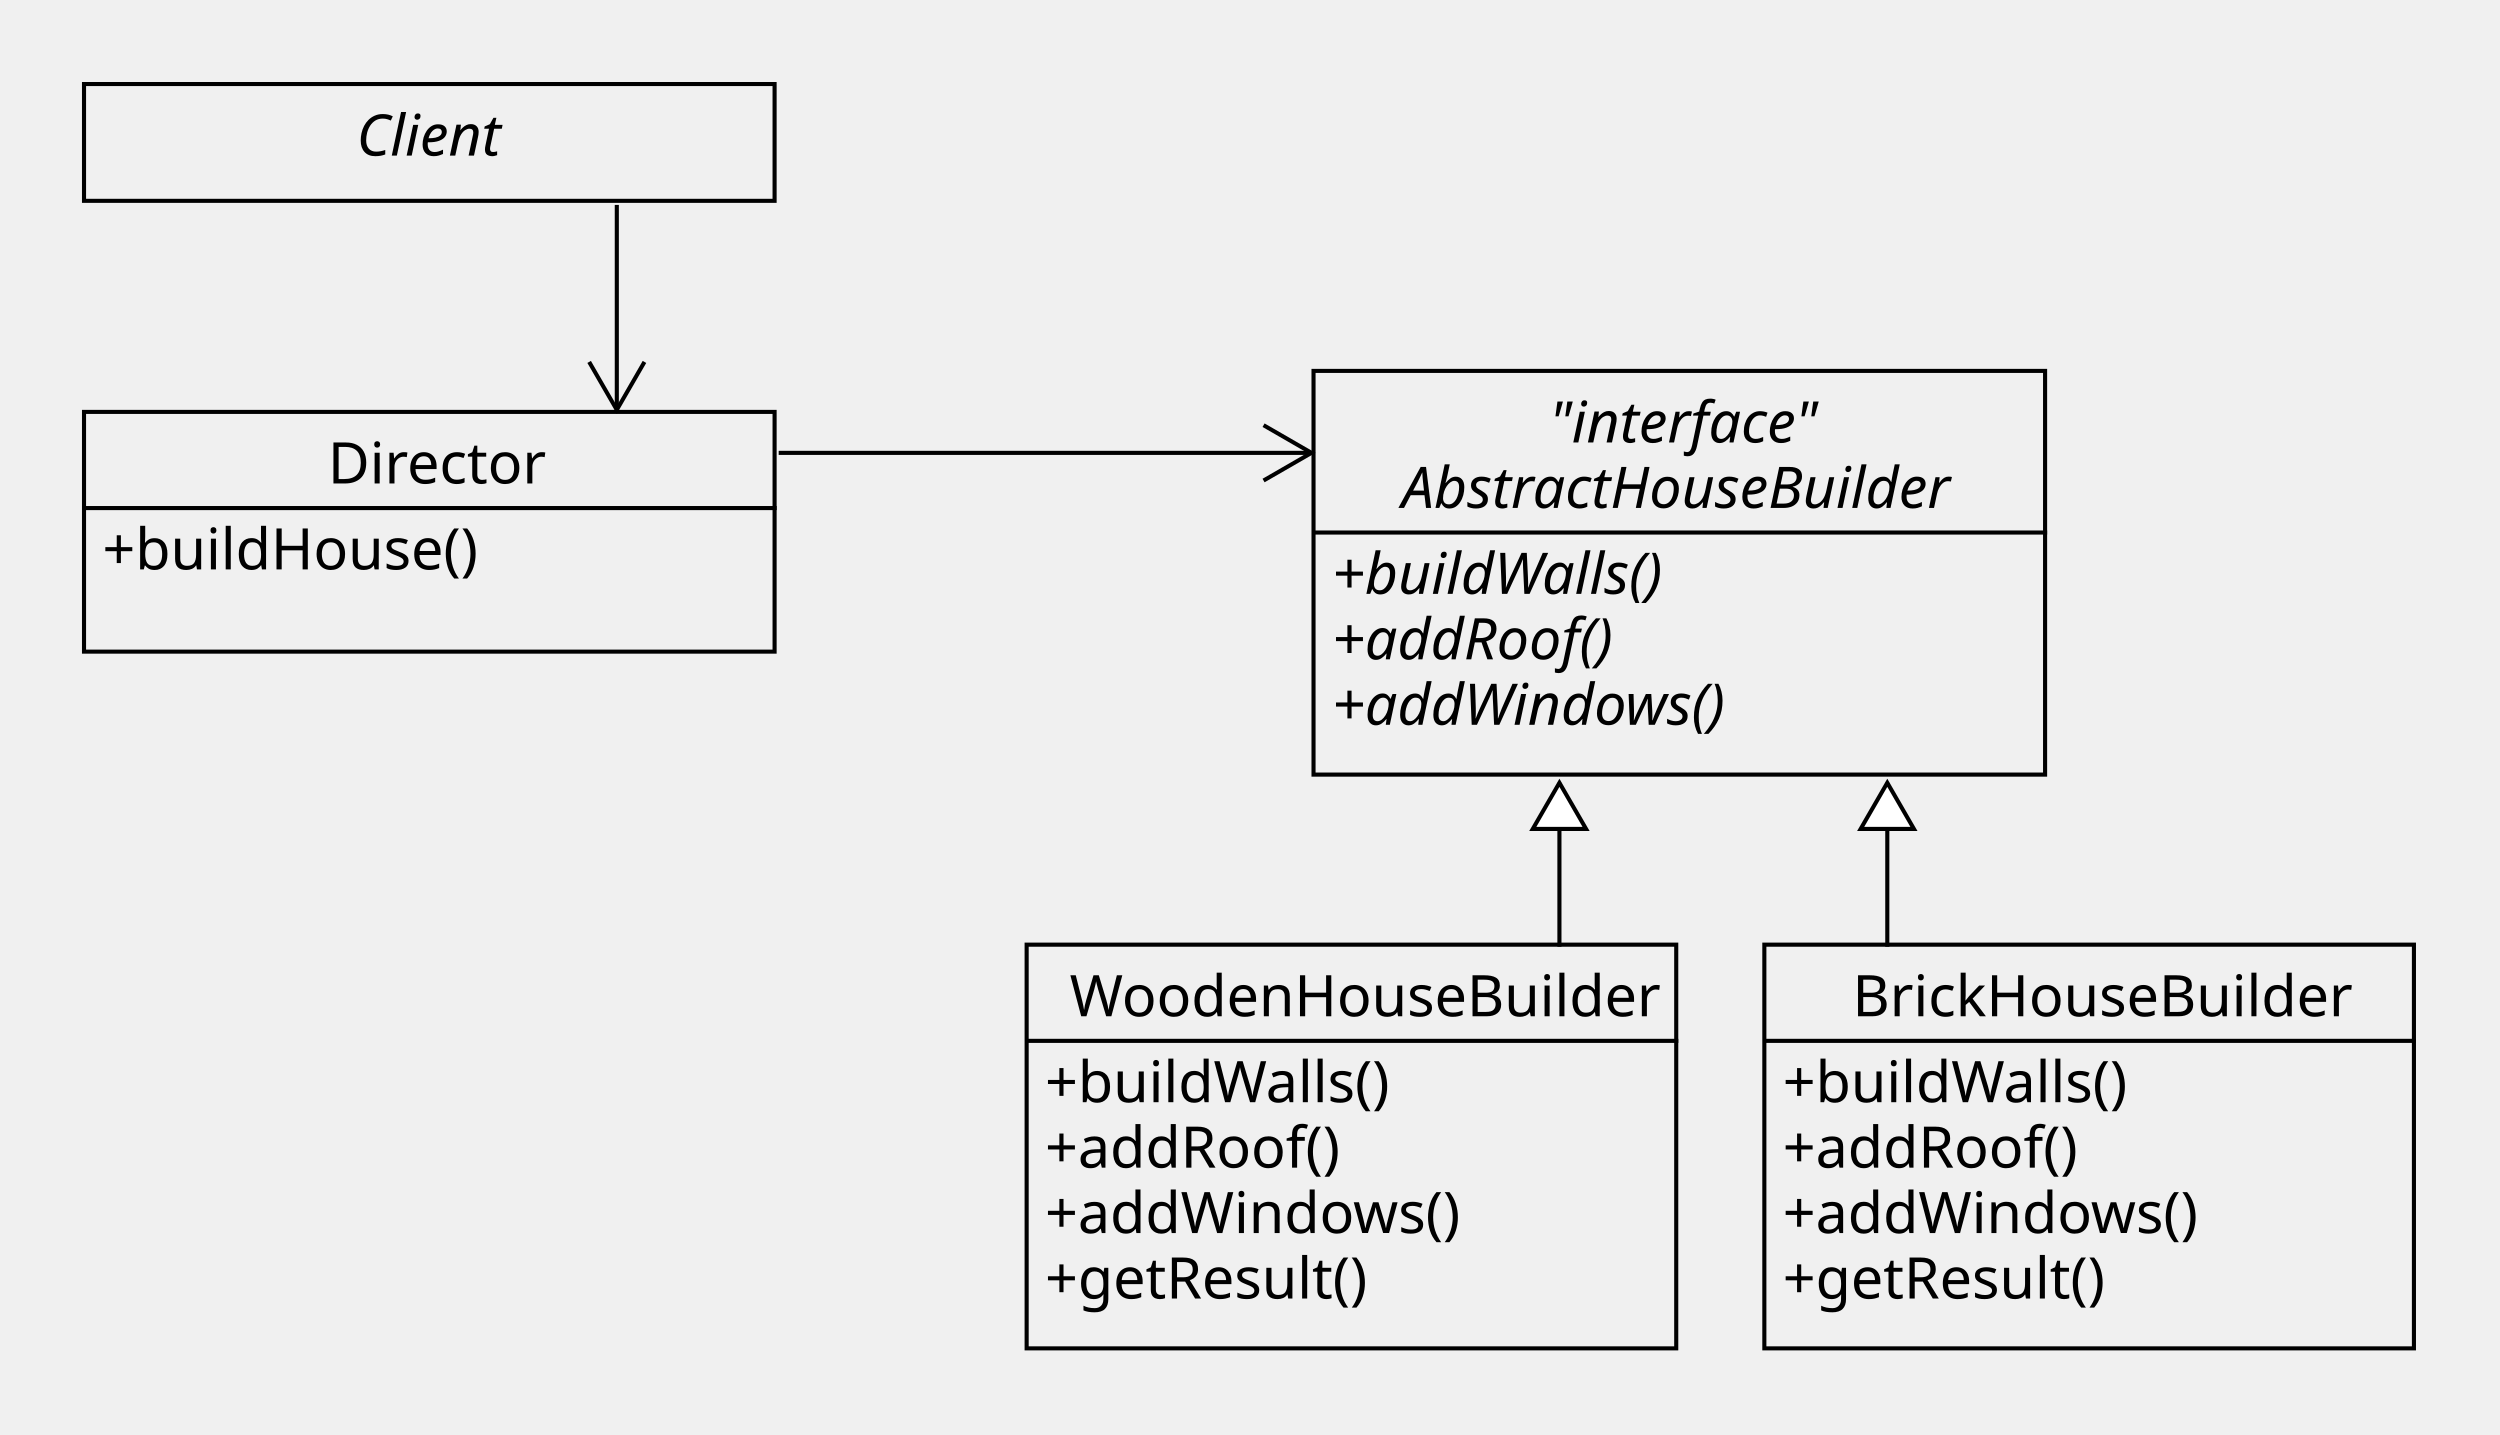
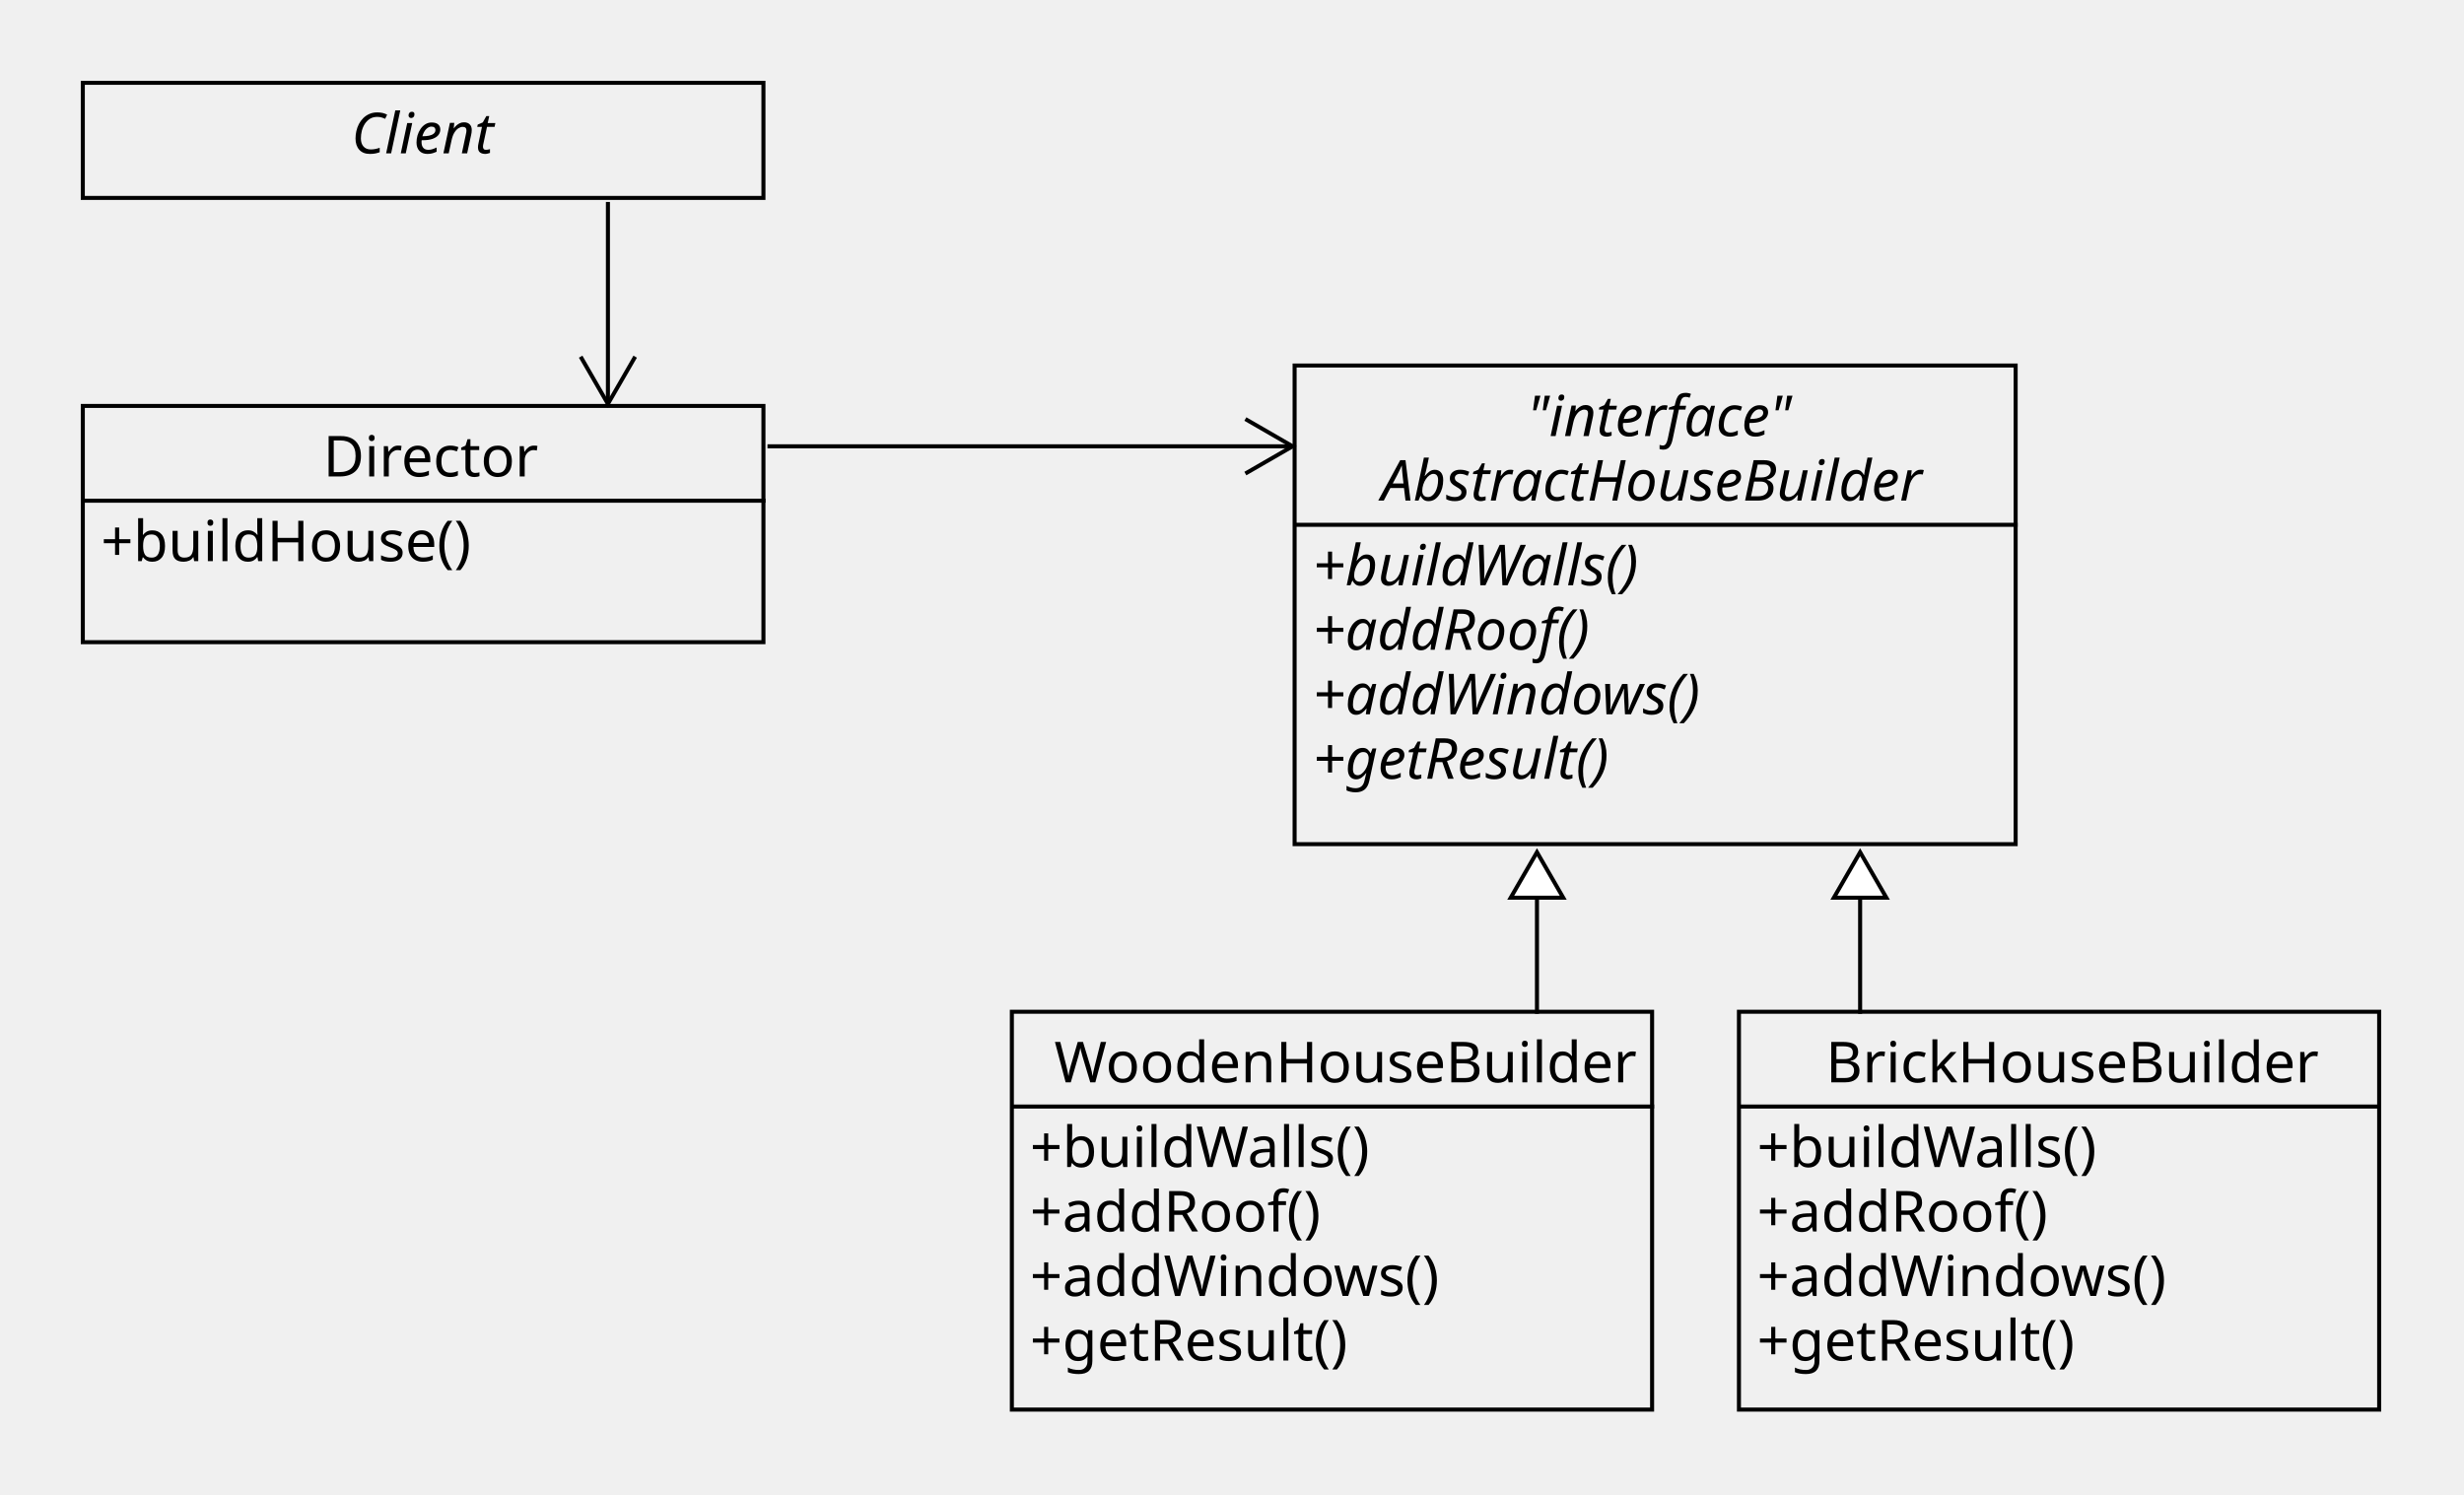
- <svg xmlns="http://www.w3.org/2000/svg" fill-opacity="1" color-rendering="auto" color-interpolation="auto" text-rendering="auto" stroke="black" stroke-linecap="square" width="610" stroke-miterlimit="10" shape-rendering="auto" stroke-opacity="1" fill="black" stroke-dasharray="none" font-weight="normal" stroke-width="1" viewBox="280 230 610 350" height="350" font-family="'Dialog'" font-style="normal" stroke-linejoin="miter" font-size="12px" stroke-dashoffset="0" image-rendering="auto">
+ <svg xmlns="http://www.w3.org/2000/svg" fill-opacity="1" color-rendering="auto" color-interpolation="auto" text-rendering="auto" stroke="black" stroke-linecap="square" width="610" stroke-miterlimit="10" shape-rendering="auto" stroke-opacity="1" fill="black" stroke-dasharray="none" font-weight="normal" stroke-width="1" viewBox="250 230 610 370" height="370" font-family="'Dialog'" font-style="normal" stroke-linejoin="miter" font-size="12px" stroke-dashoffset="0" image-rendering="auto">
  <defs id="genericDefs" />
  <g>
    <defs id="defs1">
      <clipPath clipPathUnits="userSpaceOnUse" id="clipPath1">
        <path d="M0 0 L2147483647 0 L2147483647 2147483647 L0 2147483647 L0 0 Z" />
      </clipPath>
      <clipPath clipPathUnits="userSpaceOnUse" id="clipPath2">
        <path d="M0 0 L0 100 L160 100 L160 0 Z" />
      </clipPath>
      <clipPath clipPathUnits="userSpaceOnUse" id="clipPath3">
        <path d="M0 0 L0 60 L170 60 L170 0 Z" />
      </clipPath>
      <clipPath clipPathUnits="userSpaceOnUse" id="clipPath4">
-         <path d="M0 0 L0 100 L180 100 L180 0 Z" />
+         <path d="M0 0 L0 120 L180 120 L180 0 Z" />
      </clipPath>
      <clipPath clipPathUnits="userSpaceOnUse" id="clipPath5">
        <path d="M0 0 L0 30 L170 30 L170 0 Z" />
      </clipPath>
      <clipPath clipPathUnits="userSpaceOnUse" id="clipPath6">
        <path d="M0 0 L0 80 L30 80 L30 0 Z" />
      </clipPath>
      <clipPath clipPathUnits="userSpaceOnUse" id="clipPath7">
        <path d="M0 0 L0 70 L30 70 L30 0 Z" />
      </clipPath>
      <clipPath clipPathUnits="userSpaceOnUse" id="clipPath8">
        <path d="M0 0 L0 30 L160 30 L160 0 Z" />
      </clipPath>
    </defs>
-     <g fill="rgb(255,255,255)" fill-opacity="0" transform="translate(710,460)" stroke-opacity="0" stroke="rgb(255,255,255)">
+     <g fill="rgb(255,255,255)" fill-opacity="0" transform="translate(680,480)" stroke-opacity="0" stroke="rgb(255,255,255)">
      <rect x="0.5" width="158.5" height="98.5" y="0.5" clip-path="url(#clipPath2)" stroke="none" />
    </g>
-     <g transform="translate(710,460)">
+     <g transform="translate(680,480)">
      <rect fill="none" x="0.5" width="158.5" height="98.5" y="0.5" clip-path="url(#clipPath2)" />
      <text x="22" font-size="14px" y="17.969" clip-path="url(#clipPath2)" font-family="sans-serif" stroke="none" xml:space="preserve">BrickHouseBuilder</text>
      <path fill="none" d="M1 23.969 L159 23.969" clip-path="url(#clipPath2)" />
      <text x="5" font-size="14px" y="38.938" clip-path="url(#clipPath2)" font-family="sans-serif" stroke="none" xml:space="preserve">+buildWalls()</text>
      <text x="5" font-size="14px" y="54.906" clip-path="url(#clipPath2)" font-family="sans-serif" stroke="none" xml:space="preserve">+addRoof()</text>
      <text x="5" font-size="14px" y="70.875" clip-path="url(#clipPath2)" font-family="sans-serif" stroke="none" xml:space="preserve">+addWindows()</text>
      <text x="5" font-size="14px" y="86.844" clip-path="url(#clipPath2)" font-family="sans-serif" stroke="none" xml:space="preserve">+getResult()</text>
    </g>
-     <g fill="rgb(255,255,255)" fill-opacity="0" transform="translate(300,330)" stroke-opacity="0" stroke="rgb(255,255,255)">
+     <g fill="rgb(255,255,255)" fill-opacity="0" transform="translate(270,330)" stroke-opacity="0" stroke="rgb(255,255,255)">
      <rect x="0.5" width="168.5" height="58.5" y="0.5" clip-path="url(#clipPath3)" stroke="none" />
    </g>
-     <g transform="translate(300,330)">
+     <g transform="translate(270,330)">
      <rect fill="none" x="0.5" width="168.5" height="58.5" y="0.5" clip-path="url(#clipPath3)" />
      <text x="60" font-size="14px" y="17.969" clip-path="url(#clipPath3)" font-family="sans-serif" stroke="none" xml:space="preserve">Director</text>
      <path fill="none" d="M1 23.969 L169 23.969" clip-path="url(#clipPath3)" />
      <text x="5" font-size="14px" y="38.938" clip-path="url(#clipPath3)" font-family="sans-serif" stroke="none" xml:space="preserve">+buildHouse()</text>
    </g>
-     <g fill="rgb(255,255,255)" fill-opacity="0" transform="translate(530,460)" stroke-opacity="0" stroke="rgb(255,255,255)">
+     <g fill="rgb(255,255,255)" fill-opacity="0" transform="translate(500,480)" stroke-opacity="0" stroke="rgb(255,255,255)">
      <rect x="0.5" width="158.5" height="98.5" y="0.5" clip-path="url(#clipPath2)" stroke="none" />
    </g>
-     <g transform="translate(530,460)">
+     <g transform="translate(500,480)">
      <rect fill="none" x="0.5" width="158.5" height="98.5" y="0.5" clip-path="url(#clipPath2)" />
      <text x="11" font-size="14px" y="17.969" clip-path="url(#clipPath2)" font-family="sans-serif" stroke="none" xml:space="preserve">WoodenHouseBuilder</text>
      <path fill="none" d="M1 23.969 L159 23.969" clip-path="url(#clipPath2)" />
      <text x="5" font-size="14px" y="38.938" clip-path="url(#clipPath2)" font-family="sans-serif" stroke="none" xml:space="preserve">+buildWalls()</text>
      <text x="5" font-size="14px" y="54.906" clip-path="url(#clipPath2)" font-family="sans-serif" stroke="none" xml:space="preserve">+addRoof()</text>
      <text x="5" font-size="14px" y="70.875" clip-path="url(#clipPath2)" font-family="sans-serif" stroke="none" xml:space="preserve">+addWindows()</text>
      <text x="5" font-size="14px" y="86.844" clip-path="url(#clipPath2)" font-family="sans-serif" stroke="none" xml:space="preserve">+getResult()</text>
    </g>
-     <g fill="rgb(255,255,255)" fill-opacity="0" transform="translate(600,320)" stroke-opacity="0" stroke="rgb(255,255,255)">
-       <rect x="0.5" width="178.5" height="98.5" y="0.5" clip-path="url(#clipPath4)" stroke="none" />
+     <g fill="rgb(255,255,255)" fill-opacity="0" transform="translate(570,320)" stroke-opacity="0" stroke="rgb(255,255,255)">
+       <rect x="0.5" width="178.5" height="118.5" y="0.5" clip-path="url(#clipPath4)" stroke="none" />
    </g>
-     <g transform="translate(600,320)">
-       <rect fill="none" x="0.5" width="178.5" height="98.5" y="0.5" clip-path="url(#clipPath4)" />
+     <g transform="translate(570,320)">
+       <rect fill="none" x="0.5" width="178.5" height="118.5" y="0.5" clip-path="url(#clipPath4)" />
      <text x="58" font-size="14px" y="17.969" clip-path="url(#clipPath4)" font-family="sans-serif" font-style="italic" stroke="none" xml:space="preserve">"interface"</text>
      <text x="22" font-size="14px" y="33.938" clip-path="url(#clipPath4)" font-family="sans-serif" font-style="italic" stroke="none" xml:space="preserve">AbstractHouseBuilder</text>
      <path fill="none" d="M1 39.938 L179 39.938" clip-path="url(#clipPath4)" />
      <text x="5" font-size="14px" y="54.906" clip-path="url(#clipPath4)" font-family="sans-serif" font-style="italic" stroke="none" xml:space="preserve">+buildWalls()</text>
      <text x="5" font-size="14px" y="70.875" clip-path="url(#clipPath4)" font-family="sans-serif" font-style="italic" stroke="none" xml:space="preserve">+addRoof()</text>
      <text x="5" font-size="14px" y="86.844" clip-path="url(#clipPath4)" font-family="sans-serif" font-style="italic" stroke="none" xml:space="preserve">+addWindows()</text>
+       <text x="5" font-size="14px" y="102.812" clip-path="url(#clipPath4)" font-family="sans-serif" font-style="italic" stroke="none" xml:space="preserve">+getResult()</text>
    </g>
-     <g fill="rgb(255,255,255)" fill-opacity="0" transform="translate(300,250)" stroke-opacity="0" stroke="rgb(255,255,255)">
+     <g fill="rgb(255,255,255)" fill-opacity="0" transform="translate(270,250)" stroke-opacity="0" stroke="rgb(255,255,255)">
      <rect x="0.5" width="168.5" height="28.5" y="0.5" clip-path="url(#clipPath5)" stroke="none" />
    </g>
-     <g transform="translate(300,250)">
+     <g transform="translate(270,250)">
      <rect fill="none" x="0.5" width="168.5" height="28.5" y="0.5" clip-path="url(#clipPath5)" />
      <text x="67" font-size="14px" y="17.969" clip-path="url(#clipPath5)" font-family="sans-serif" font-style="italic" stroke="none" xml:space="preserve">Client</text>
    </g>
-     <g transform="translate(420,270)">
+     <g transform="translate(390,270)">
      <path fill="none" d="M10.5 59.5 L10.5 10.5" clip-path="url(#clipPath6)" />
      <path fill="none" d="M17 48.742 L10.5 60 L4 48.742" clip-path="url(#clipPath6)" />
    </g>
-     <g transform="translate(730,410)">
+     <g transform="translate(700,430)">
      <path fill="none" d="M10.5 11.5 L10.5 50.5" clip-path="url(#clipPath7)" />
      <path fill="white" d="M4 22.258 L10.5 11 L17 22.258 Z" clip-path="url(#clipPath7)" stroke="none" />
      <path fill="none" d="M4 22.258 L10.5 11 L17 22.258 Z" clip-path="url(#clipPath7)" />
    </g>
-     <g transform="translate(650,410)">
+     <g transform="translate(620,430)">
      <path fill="none" d="M10.5 11.5 L10.5 50.5" clip-path="url(#clipPath7)" />
      <path fill="white" d="M4 22.258 L10.5 11 L17 22.258 Z" clip-path="url(#clipPath7)" stroke="none" />
      <path fill="none" d="M4 22.258 L10.5 11 L17 22.258 Z" clip-path="url(#clipPath7)" />
    </g>
-     <g transform="translate(460,330)">
+     <g transform="translate(430,330)">
      <path fill="none" d="M139.5 10.5 L10.5 10.5" clip-path="url(#clipPath8)" />
      <path fill="none" d="M128.742 4 L140 10.5 L128.742 17" clip-path="url(#clipPath8)" />
    </g>
  </g>
</svg>
